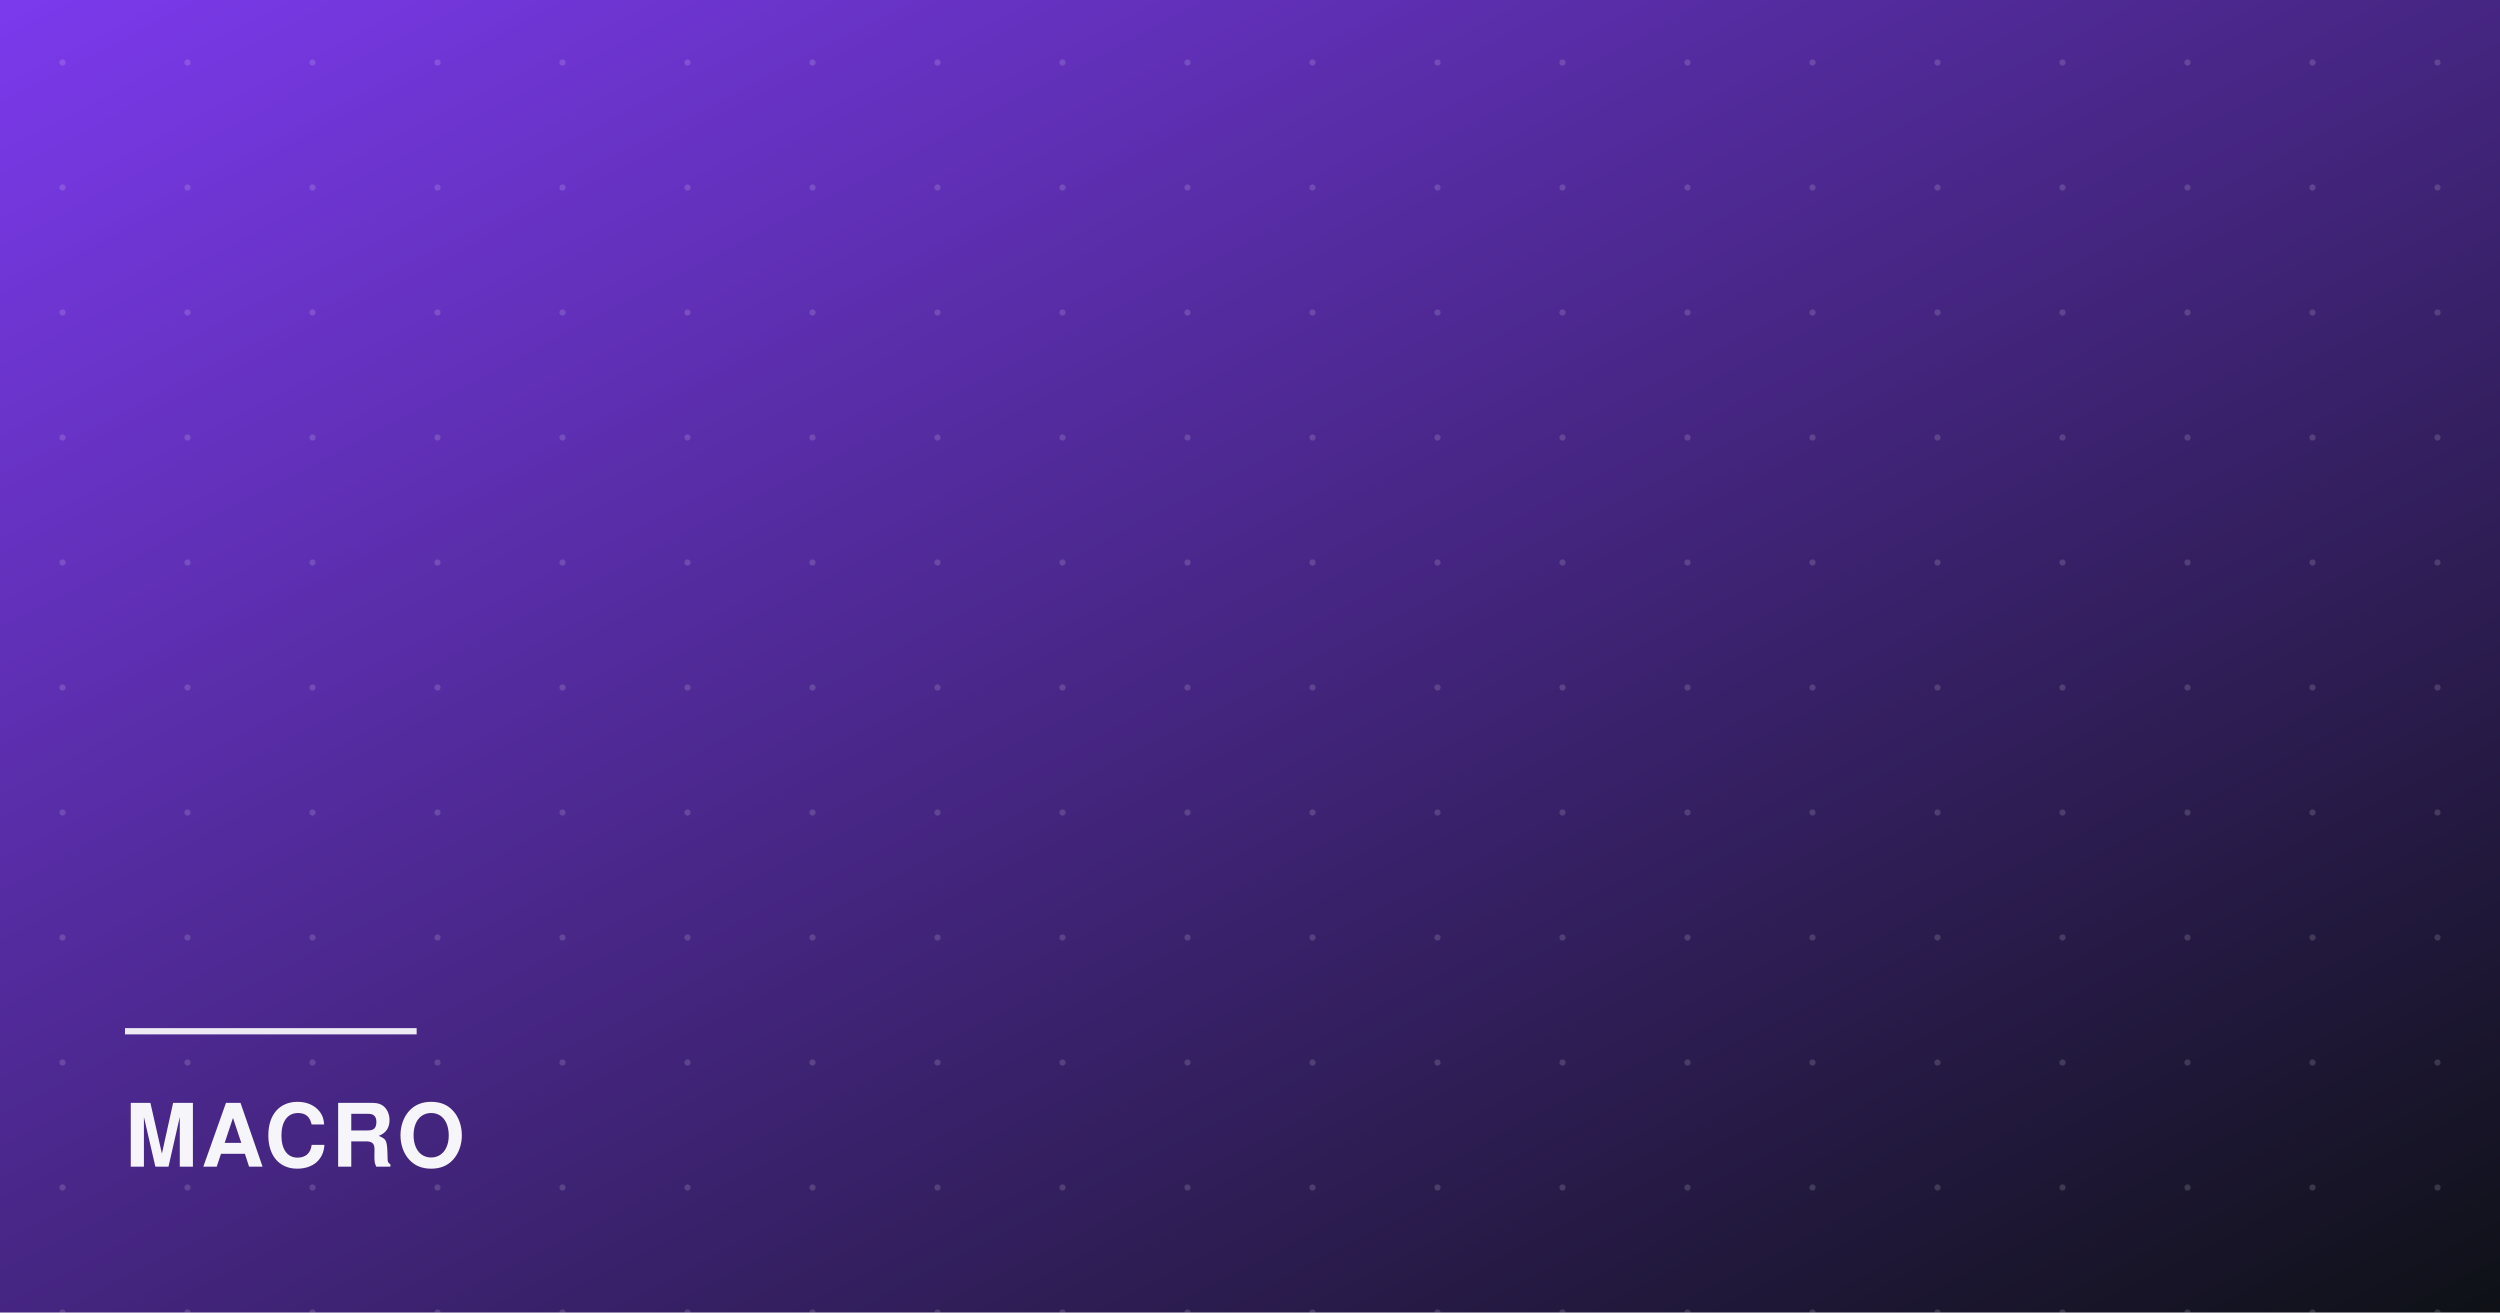
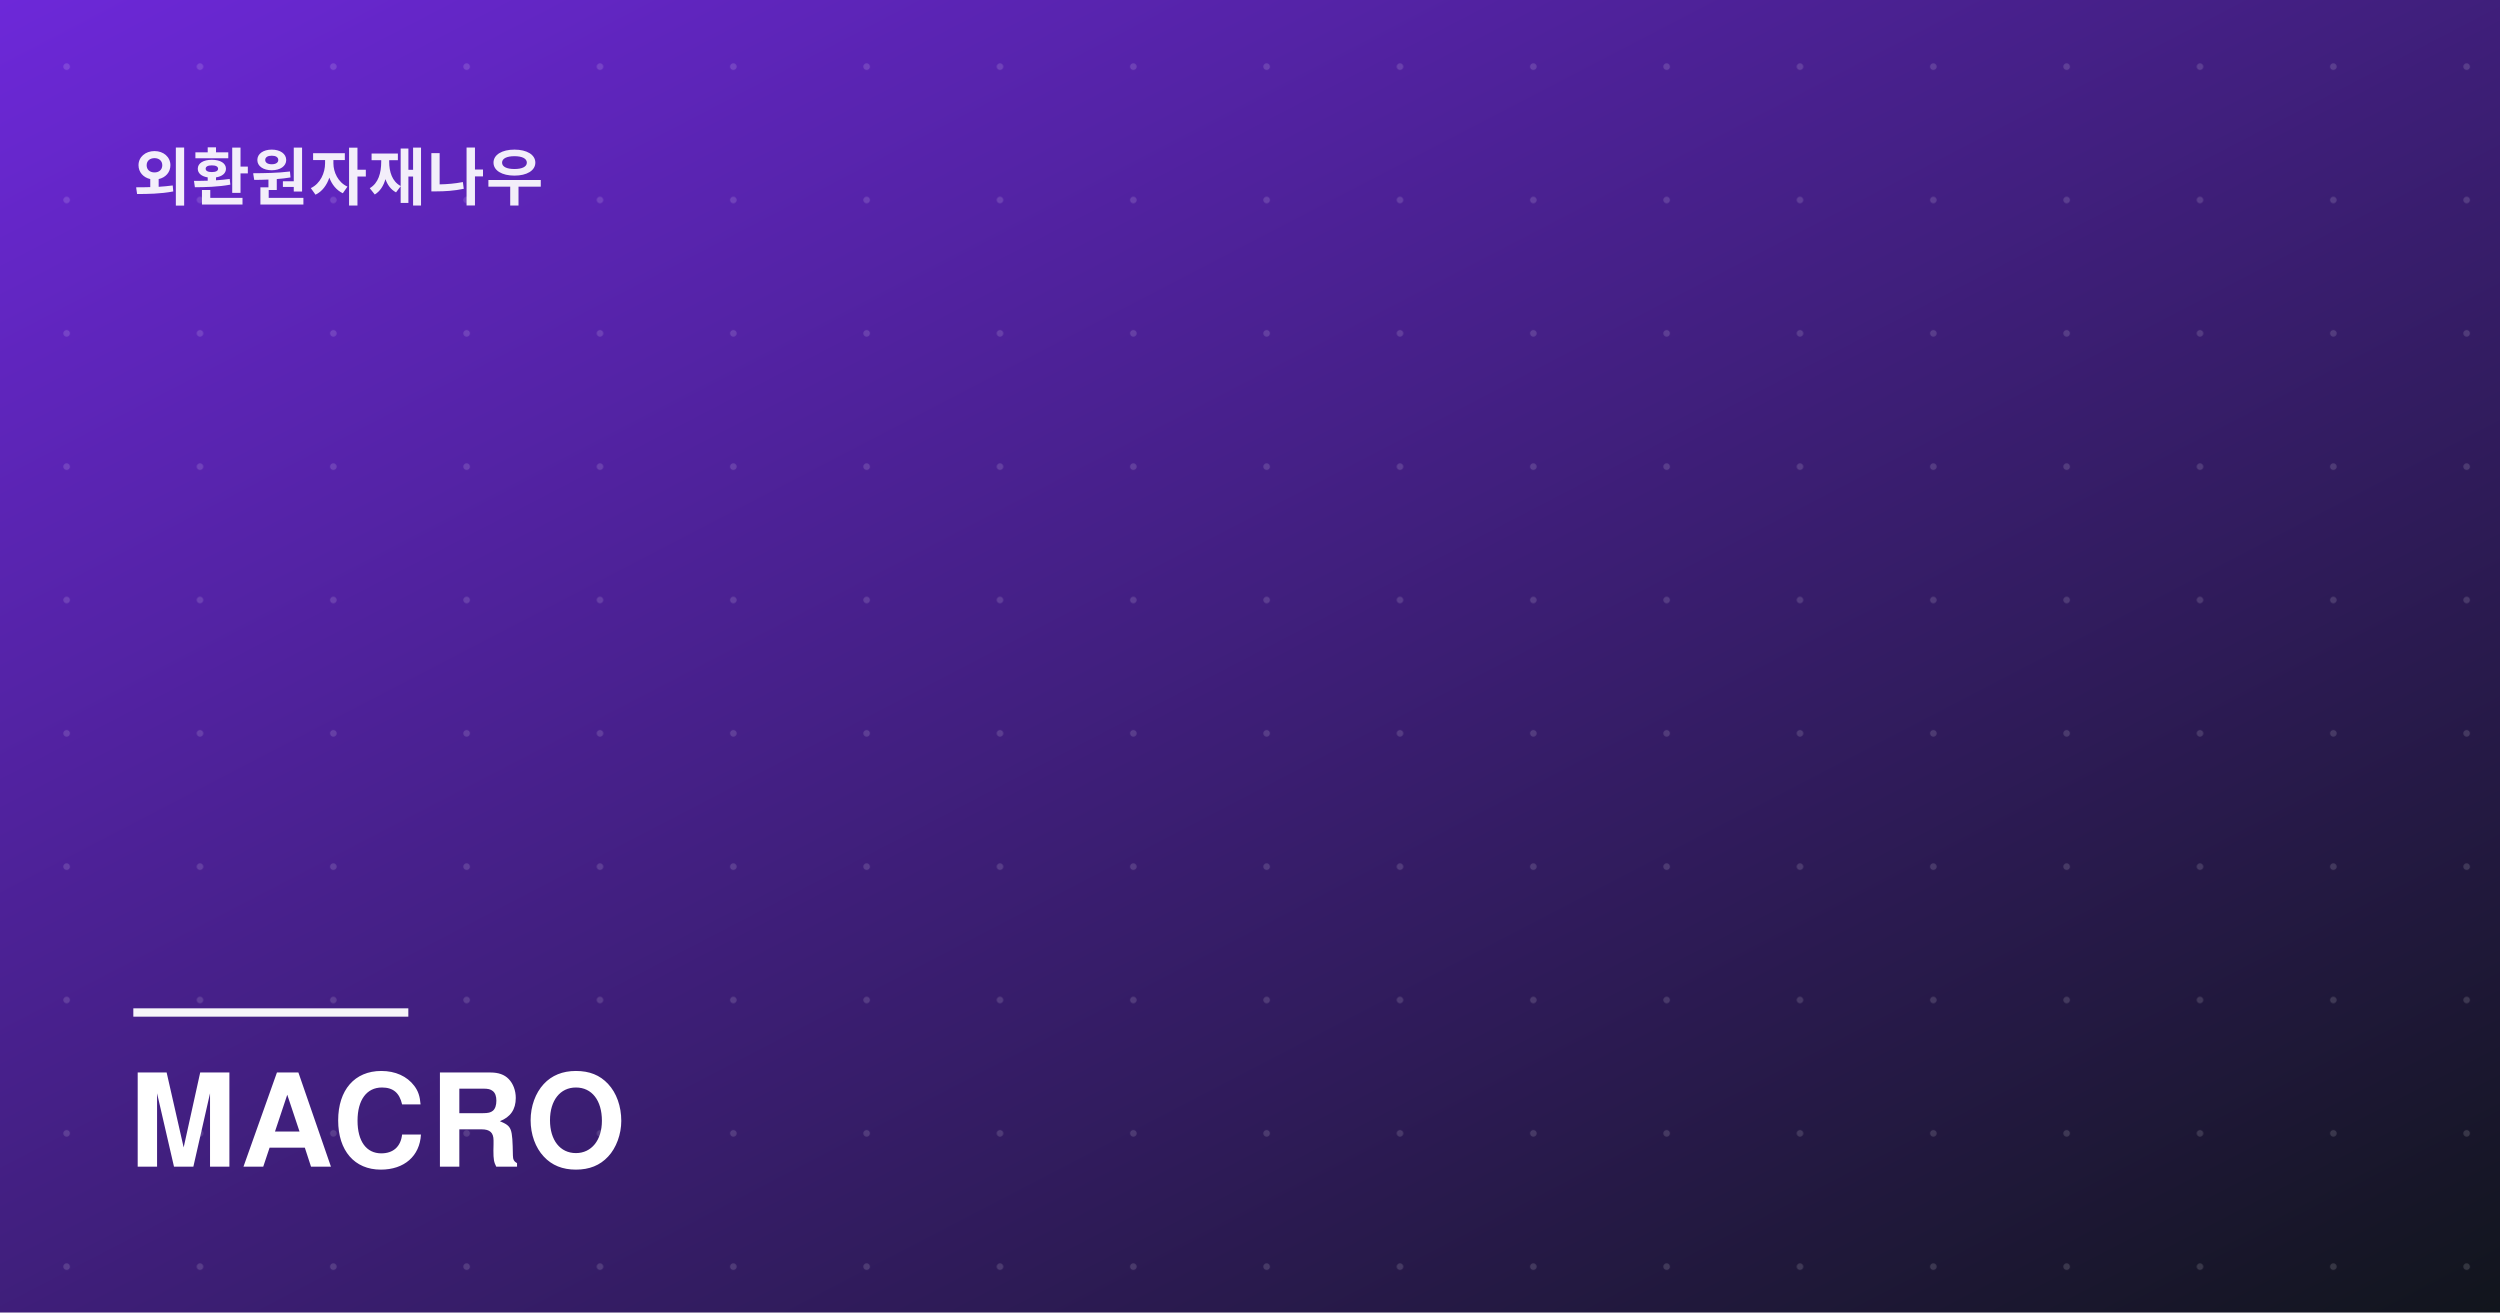
<svg xmlns="http://www.w3.org/2000/svg" viewBox="0 0 1200 630" width="1200" height="630">
  <defs>
    <linearGradient id="g" x1="0" y1="0" x2="1" y2="1">
-       <stop offset="0" stop-color="#7c3aed" />
-       <stop offset="1" stop-color="#0e1116" />
+       <stop offset="0" stop-color="#6d28d9" />
+       <stop offset="1" stop-color="#11151c" />
    </linearGradient>
-     <pattern id="p" width="60" height="60" patternUnits="userSpaceOnUse">
-       <circle cx="30" cy="30" r="1.5" fill="rgba(255,255,255,0.15)" />
+     <pattern id="p" width="64" height="64" patternUnits="userSpaceOnUse">
+       <circle cx="32" cy="32" r="1.6" fill="rgba(255,255,255,0.14)" />
    </pattern>
  </defs>
  <rect width="1200" height="630" fill="url(#g)" />
  <rect width="1200" height="630" fill="url(#p)" />
-   <text x="60" y="560" font-family="-apple-system,Helvetica,sans-serif" font-size="42" font-weight="700" fill="white" letter-spacing="0.04em" opacity="0.95">MACRO</text>
-   <line x1="60" y1="495" x2="200" y2="495" stroke="white" stroke-width="3" opacity="0.9" />
+   <text x="64" y="96" font-family="-apple-system,'Apple SD Gothic Neo','Noto Sans KR',sans-serif" font-size="30" font-weight="800" fill="rgba(255,255,255,0.92)" letter-spacing="0.02em">외환원자재나우</text>
+   <line x1="64" y1="486" x2="196" y2="486" stroke="white" stroke-width="4" opacity="0.95" />
+   <text x="62" y="560" font-family="-apple-system,Helvetica,sans-serif" font-size="62" font-weight="800" fill="white" letter-spacing="0.03em">MACRO</text>
</svg>
